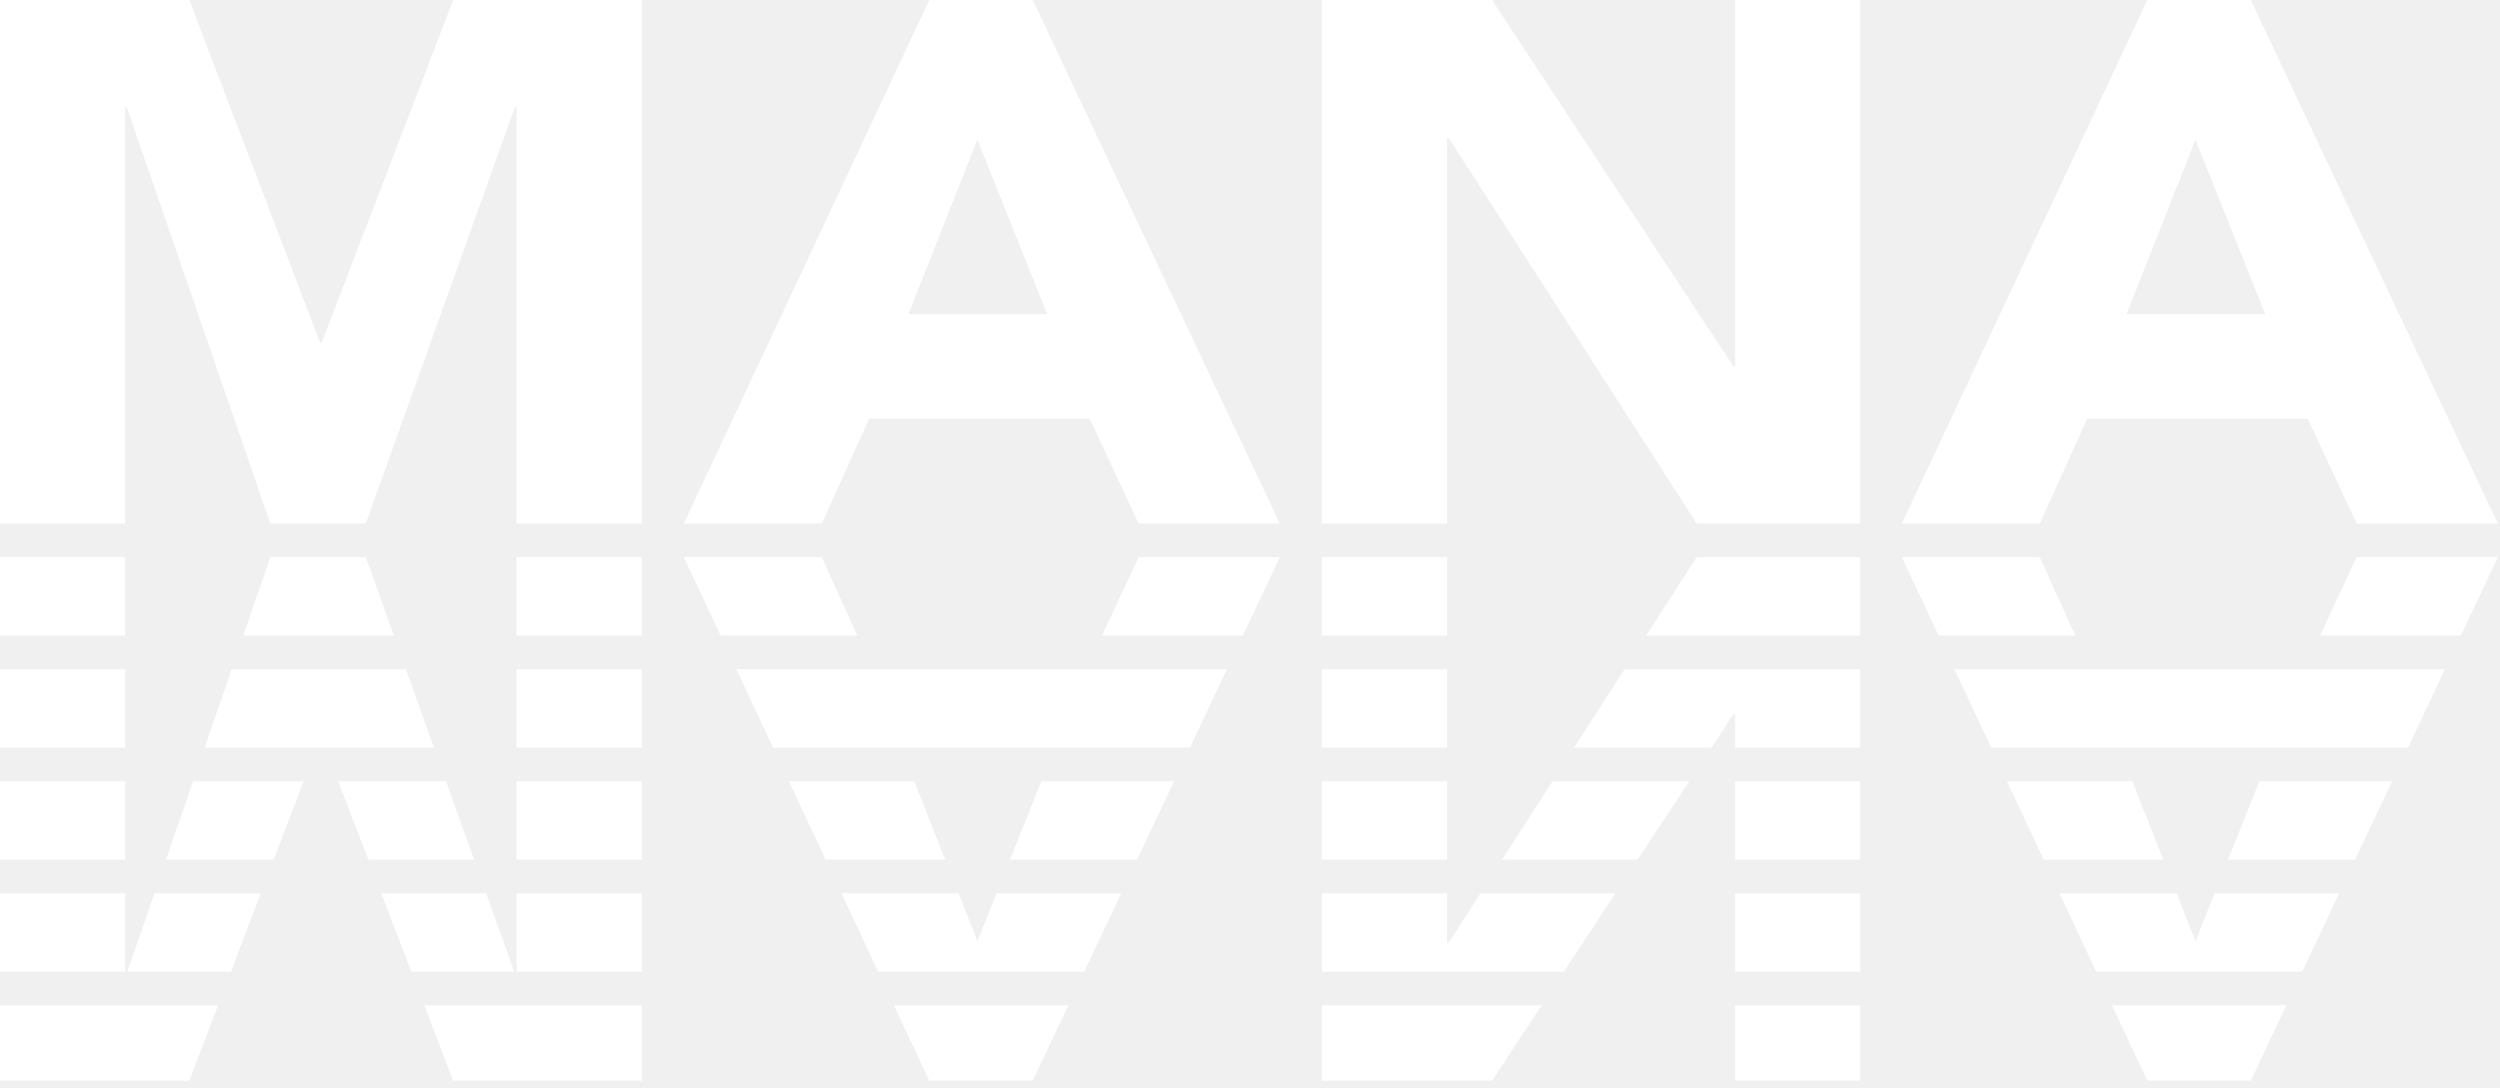
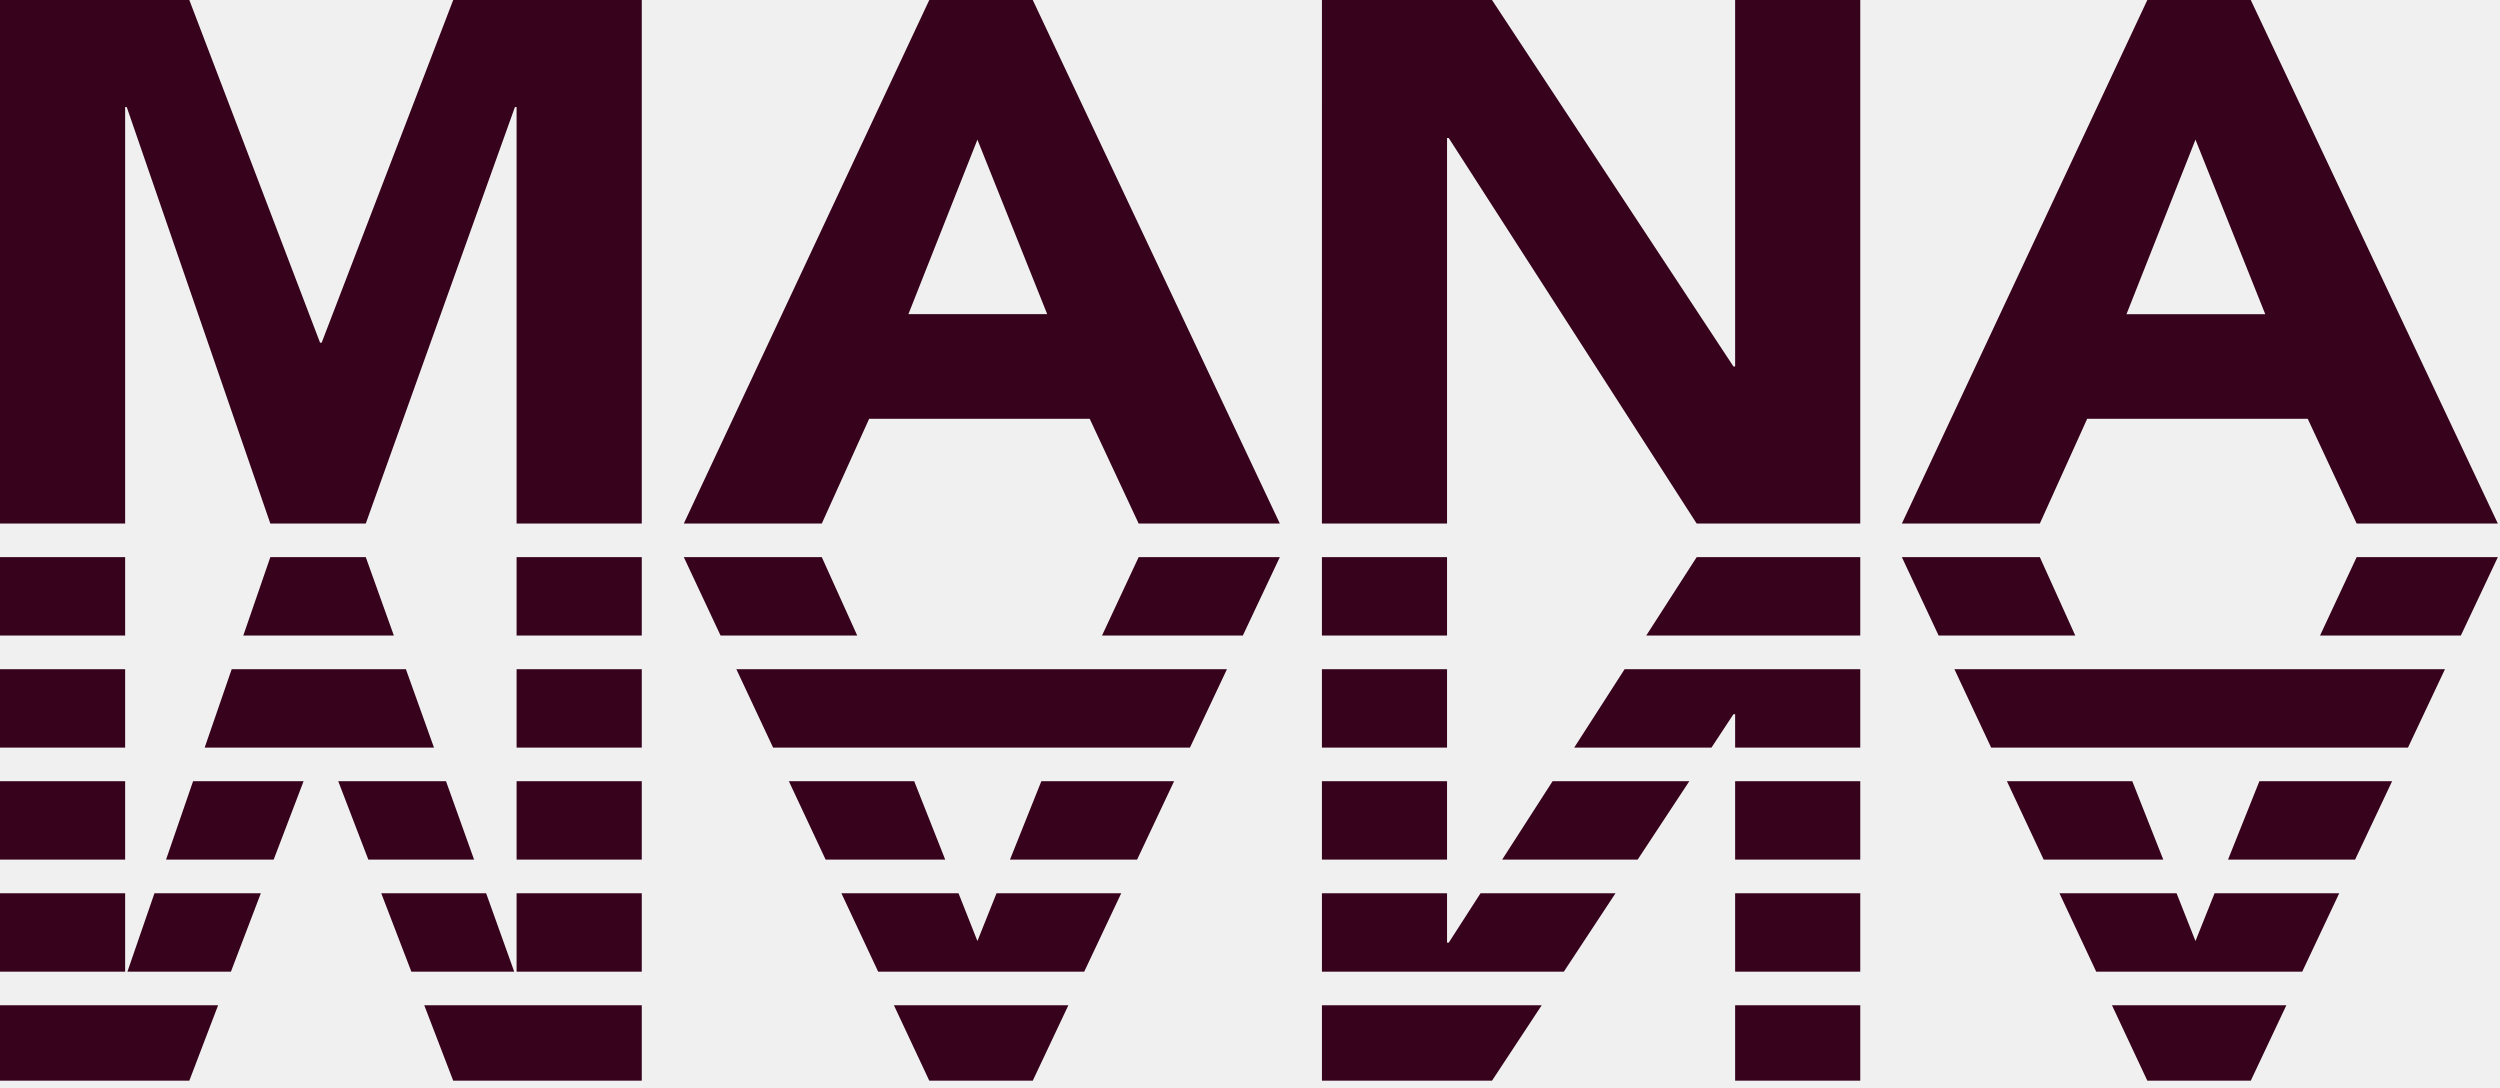
<svg xmlns="http://www.w3.org/2000/svg" fill="none" viewBox="0 0 393 171" height="171" width="393">
-   <path fill="white" d="M0 0L29.761 0L50.313 53.869L50.566 53.869L71.246 0L100.887 0V82.3H81.209V16.832H80.944L57.501 82.3H42.495L19.924 16.832H19.672V82.3H0L0 0ZM337.561 0L353.821 0L392.659 82.3H370.466L362.778 65.84H328.102L320.663 82.3H298.975L337.561 0ZM345.128 21.953L334.284 49.388H356.098L345.128 21.953ZM207.809 0L234.542 0L272.497 57.61H272.763V0L292.433 0V82.3H266.716L227.741 21.696H227.476V82.3H207.806L207.809 0ZM146.084 0L162.349 0L201.188 82.3H178.994L171.305 65.84H136.627L129.187 82.3H107.497L146.084 0ZM207.809 169.886H234.542L242.353 158.031H207.808L207.809 169.886ZM245.834 152.745L253.956 140.42H232.738L227.741 148.19H227.476V140.42H207.808L207.808 152.745H245.834ZM257.437 135.134L265.558 122.809H244.065L236.137 135.134H257.437ZM269.042 117.523L272.497 112.276H272.763V117.523H292.433V105.197H255.39L247.463 117.523H269.042ZM272.763 122.809V135.134H292.433V122.809H272.763ZM272.763 140.42V152.745H292.433V140.42H272.763ZM272.763 158.031V169.886H292.433V158.031H272.763ZM292.433 99.911V87.586H266.716L258.788 99.911H292.433ZM227.476 135.134V122.809H207.807L207.807 135.134H227.476ZM227.476 117.523V105.197H207.806L207.807 117.523H227.476ZM227.476 99.911V87.586H207.806L207.806 99.911H227.476ZM146.084 169.886H162.349L167.944 158.031H140.525L146.084 169.886ZM170.438 152.745L176.255 140.42H156.655L153.65 147.934L150.679 140.42H132.268L138.047 152.745H170.438ZM178.75 135.134L184.566 122.809H163.698L158.769 135.134H178.75ZM187.061 117.523L192.877 105.197H115.754L121.533 117.523H187.061ZM195.372 99.911L201.188 87.586H178.994L173.237 99.911H195.372ZM134.758 99.911L129.187 87.586H107.497L113.275 99.911H134.758ZM124.011 122.809L129.79 135.134H148.589L143.714 122.809H124.011ZM0 169.886H29.761L34.284 158.031H0L0 169.886ZM36.301 152.745L41.003 140.42H24.28L20.031 152.745H36.301ZM43.02 135.134L47.722 122.809H30.352L26.102 135.134H43.02ZM68.221 117.523L63.807 105.197H36.423L32.174 117.523H68.221ZM53.172 122.809L57.904 135.134H74.527L70.114 122.809H53.172ZM59.933 140.42L64.665 152.745H80.834L76.42 140.42H59.933ZM66.695 158.031L71.246 169.886H100.887V158.031H66.695ZM100.887 152.745V140.42H81.209V152.745H100.887ZM100.887 135.134V122.809H81.209V135.134H100.887ZM100.887 117.523V105.197H81.209V117.523H100.887ZM100.887 99.911V87.586H81.209V99.911H100.887ZM61.915 99.911L57.501 87.586H42.495L38.246 99.911H61.915ZM19.672 152.745V140.42H0L0 152.745H19.672ZM19.672 135.134V122.809H0L0 135.134H19.672ZM19.672 117.523V105.197H0L0 117.523H19.672ZM19.672 99.911V87.586H0L0 99.911H19.672ZM337.561 169.886H353.821L359.415 158.031H332.003L337.561 169.886ZM361.91 152.745L367.727 140.42H348.132L345.128 147.934L342.157 140.42H323.746L329.525 152.745H361.91ZM370.221 135.134L376.038 122.809H355.175L350.245 135.134H370.221ZM378.533 117.523L384.35 105.197H307.232L313.011 117.523H378.533ZM386.844 99.911L392.659 87.586H370.466L364.708 99.911H386.844ZM326.233 99.911L320.663 87.586H298.975L304.754 99.911H326.233ZM315.489 122.809L321.268 135.134H340.068L335.197 122.809H315.489ZM153.65 21.953L142.804 49.38H164.619L153.65 21.953Z" clip-rule="evenodd" fill-rule="evenodd" />
+   <path fill="#37021C" d="M0 0L29.761 0L50.313 53.869L50.566 53.869L71.246 0L100.887 0V82.3H81.209V16.832H80.944L57.501 82.3H42.495L19.924 16.832H19.672V82.3H0L0 0ZM337.561 0L353.821 0L392.659 82.3H370.466L362.778 65.84H328.102L320.663 82.3H298.975L337.561 0ZM345.128 21.953L334.284 49.388H356.098L345.128 21.953ZM207.809 0L234.542 0L272.497 57.61H272.763V0L292.433 0V82.3H266.716L227.741 21.696H227.476V82.3H207.806L207.809 0ZM146.084 0L162.349 0L201.188 82.3H178.994L171.305 65.84H136.627L129.187 82.3H107.497L146.084 0ZM207.809 169.886H234.542L242.353 158.031H207.808L207.809 169.886ZM245.834 152.745L253.956 140.42H232.738L227.741 148.19H227.476V140.42H207.808L207.808 152.745H245.834ZM257.437 135.134L265.558 122.809H244.065L236.137 135.134H257.437ZM269.042 117.523L272.497 112.276H272.763V117.523H292.433V105.197H255.39L247.463 117.523H269.042ZM272.763 122.809V135.134H292.433V122.809H272.763ZM272.763 140.42V152.745H292.433V140.42H272.763ZM272.763 158.031V169.886H292.433V158.031H272.763ZM292.433 99.911V87.586H266.716L258.788 99.911H292.433ZM227.476 135.134V122.809H207.807L207.807 135.134H227.476ZM227.476 117.523V105.197H207.806L207.807 117.523H227.476ZM227.476 99.911V87.586H207.806L207.806 99.911H227.476ZM146.084 169.886H162.349L167.944 158.031H140.525L146.084 169.886ZM170.438 152.745L176.255 140.42H156.655L153.65 147.934L150.679 140.42H132.268L138.047 152.745H170.438ZM178.75 135.134L184.566 122.809H163.698L158.769 135.134H178.75ZM187.061 117.523L192.877 105.197H115.754L121.533 117.523H187.061ZM195.372 99.911L201.188 87.586H178.994L173.237 99.911H195.372ZM134.758 99.911L129.187 87.586H107.497L113.275 99.911H134.758ZM124.011 122.809L129.79 135.134H148.589L143.714 122.809H124.011ZM0 169.886H29.761L34.284 158.031H0L0 169.886ZM36.301 152.745L41.003 140.42H24.28L20.031 152.745H36.301ZM43.02 135.134L47.722 122.809H30.352L26.102 135.134H43.02ZM68.221 117.523L63.807 105.197H36.423L32.174 117.523H68.221ZM53.172 122.809L57.904 135.134H74.527L70.114 122.809H53.172ZM59.933 140.42L64.665 152.745H80.834L76.42 140.42H59.933ZM66.695 158.031L71.246 169.886H100.887V158.031H66.695ZM100.887 152.745V140.42H81.209V152.745H100.887ZM100.887 135.134V122.809H81.209V135.134H100.887ZM100.887 117.523V105.197H81.209V117.523H100.887ZM100.887 99.911V87.586H81.209V99.911H100.887ZM61.915 99.911L57.501 87.586H42.495L38.246 99.911H61.915ZM19.672 152.745V140.42H0L0 152.745H19.672ZM19.672 135.134V122.809H0L0 135.134H19.672ZM19.672 117.523V105.197H0L0 117.523H19.672ZM19.672 99.911V87.586H0L0 99.911H19.672ZM337.561 169.886H353.821L359.415 158.031H332.003L337.561 169.886ZM361.91 152.745L367.727 140.42H348.132L345.128 147.934L342.157 140.42H323.746L329.525 152.745H361.91ZM370.221 135.134L376.038 122.809H355.175L350.245 135.134H370.221ZM378.533 117.523L384.35 105.197H307.232L313.011 117.523H378.533ZM386.844 99.911L392.659 87.586H370.466L364.708 99.911H386.844ZM326.233 99.911L320.663 87.586H298.975L304.754 99.911H326.233ZM315.489 122.809L321.268 135.134H340.068L335.197 122.809H315.489ZM153.65 21.953L142.804 49.38H164.619L153.65 21.953Z" clip-rule="evenodd" fill-rule="evenodd" />
</svg>
